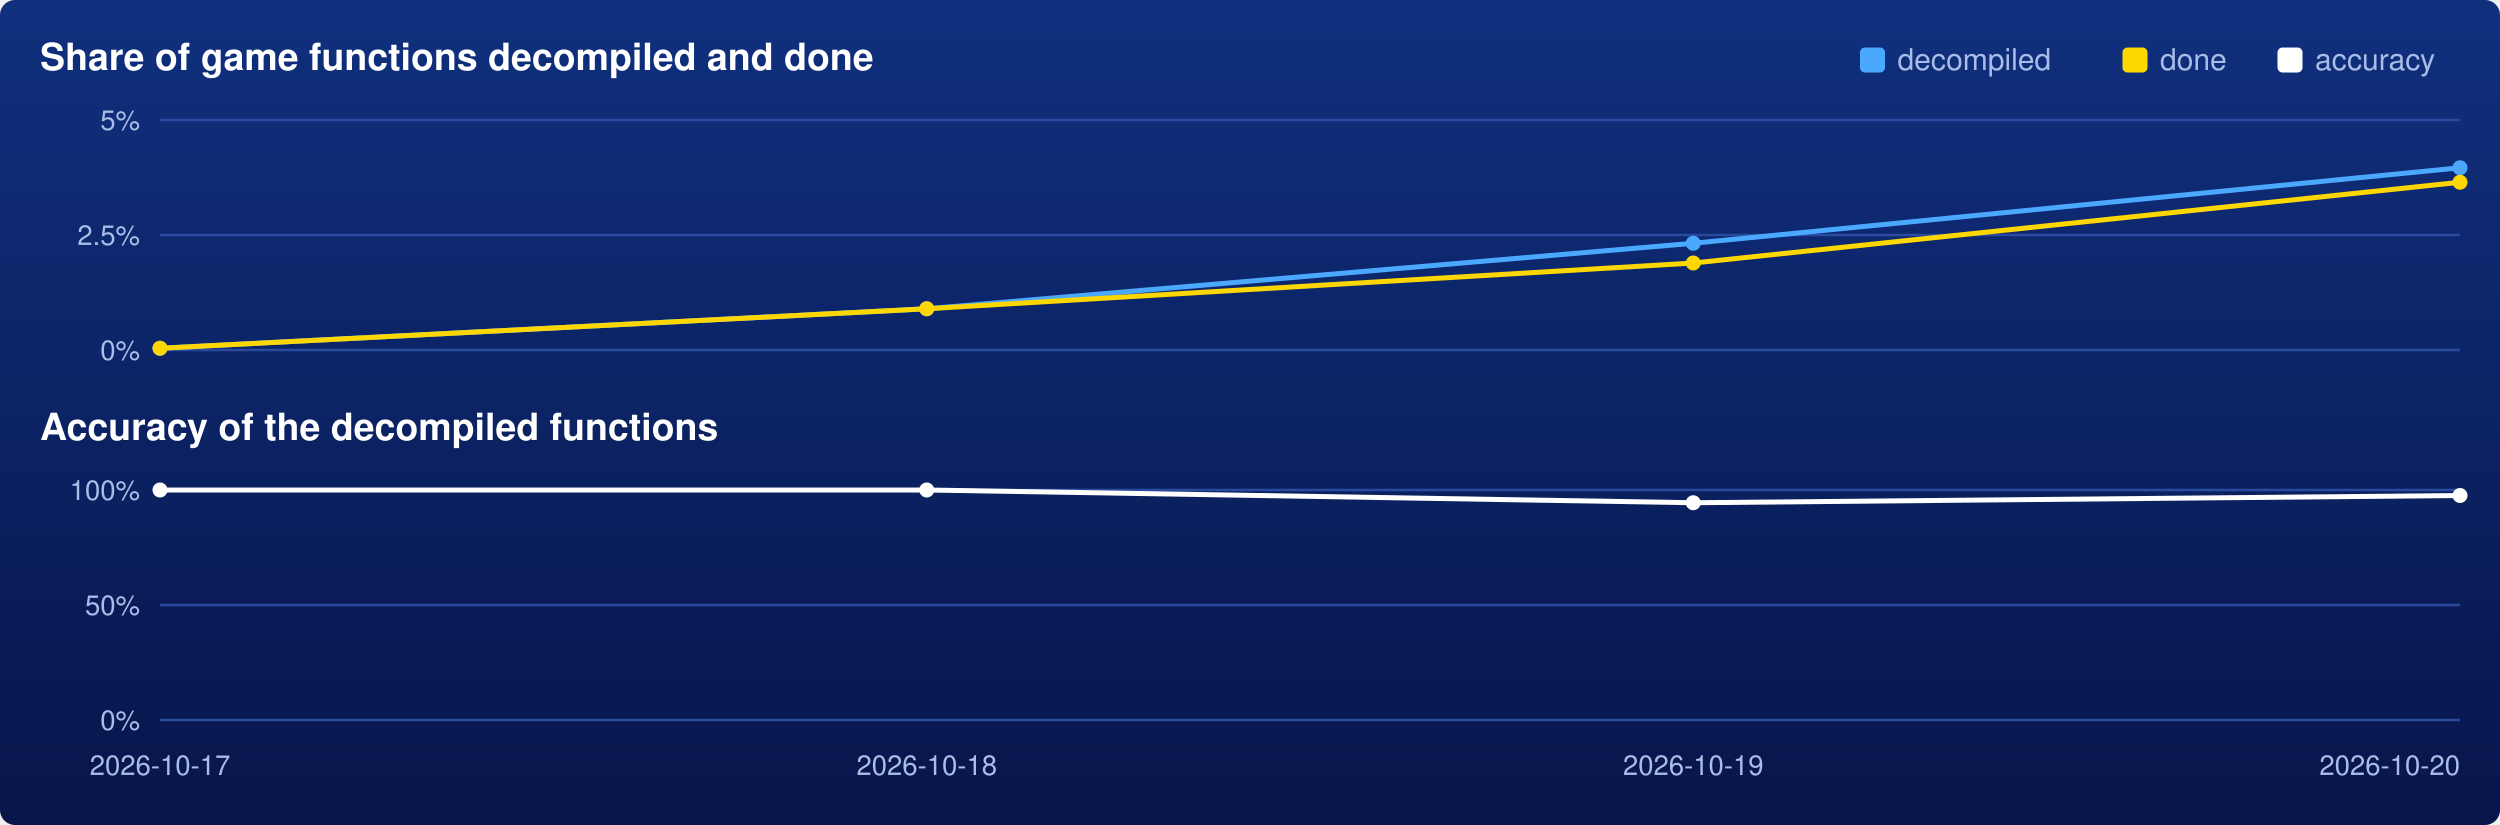
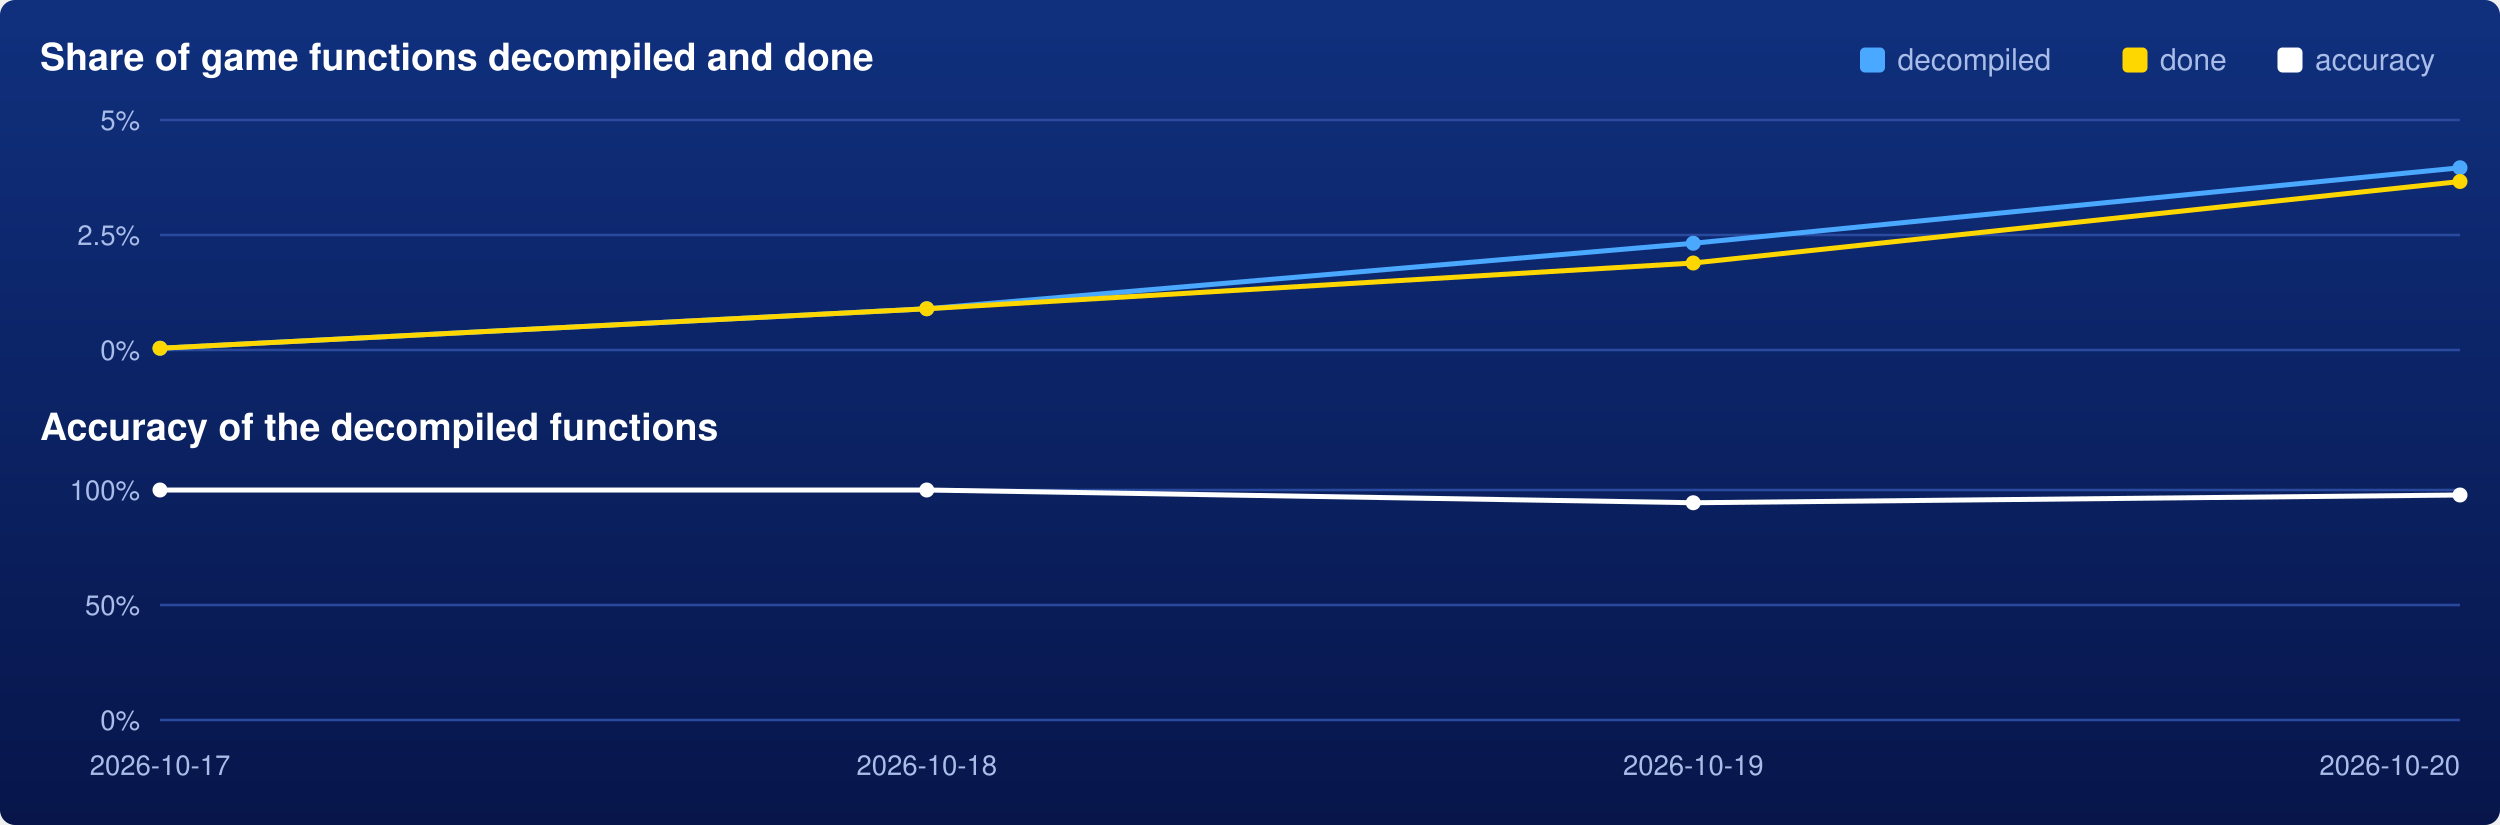
<svg xmlns="http://www.w3.org/2000/svg" viewBox="0 0 1000 330" width="1000" height="330">
  <defs>
    <linearGradient id="backdrop" x1="0" y1="0" x2="0" y2="1">
      <stop offset="0" stop-color="#10307e" />
      <stop offset="1" stop-color="#07154a" />
    </linearGradient>
  </defs>
  <rect width="1000" height="330" rx="6" fill="url(#backdrop)" />
  <text x="16" y="28" font-family="Segoe UI,Helvetica,Arial,sans-serif" font-size="15" font-weight="600" fill="#ffffff">Share of game functions decompiled and done</text>
  <text x="16" y="176" font-family="Segoe UI,Helvetica,Arial,sans-serif" font-size="15" font-weight="600" fill="#ffffff">Accuracy of the decompiled functions</text>
  <rect x="911" y="19" width="10" height="10" rx="2" fill="#ffffff" />
  <text x="926" y="28" font-family="Segoe UI,Helvetica,Arial,sans-serif" font-size="12" fill="#a9bde8">accuracy</text>
  <rect x="849" y="19" width="10" height="10" rx="2" fill="#ffd700" />
  <text x="864" y="28" font-family="Segoe UI,Helvetica,Arial,sans-serif" font-size="12" fill="#a9bde8">done</text>
  <rect x="744" y="19" width="10" height="10" rx="2" fill="#4aa8ff" />
  <text x="759" y="28" font-family="Segoe UI,Helvetica,Arial,sans-serif" font-size="12" fill="#a9bde8">decompiled</text>
  <line x1="64" y1="140.0" x2="984" y2="140.0" stroke="#2a4aa0" stroke-width="1" />
  <text x="56" y="144.0" text-anchor="end" font-family="Segoe UI,Helvetica,Arial,sans-serif" font-size="11" fill="#a9bde8">0%</text>
  <line x1="64" y1="94.0" x2="984" y2="94.0" stroke="#2a4aa0" stroke-width="1" />
  <text x="56" y="98.0" text-anchor="end" font-family="Segoe UI,Helvetica,Arial,sans-serif" font-size="11" fill="#a9bde8">2.5%</text>
  <line x1="64" y1="48.0" x2="984" y2="48.0" stroke="#2a4aa0" stroke-width="1" />
  <text x="56" y="52.0" text-anchor="end" font-family="Segoe UI,Helvetica,Arial,sans-serif" font-size="11" fill="#a9bde8">5%</text>
  <polyline points="64.0,139.3 370.7,123.5 677.3,97.3 984.0,67.1" fill="none" stroke="#4aa8ff" stroke-width="2" />
  <circle cx="64.0" cy="139.3" r="3" fill="#4aa8ff" />
  <circle cx="370.7" cy="123.5" r="3" fill="#4aa8ff" />
  <circle cx="677.3" cy="97.3" r="3" fill="#4aa8ff" />
  <circle cx="984.0" cy="67.1" r="3" fill="#4aa8ff" />
-   <polyline points="64.0,139.3 370.7,123.5 677.3,105.2 984.0,72.9" fill="none" stroke="#ffd700" stroke-width="2" />
+   <polyline points="64.0,139.3 370.7,123.5 677.3,105.2 984.0,72.6" fill="none" stroke="#ffd700" stroke-width="2" />
  <circle cx="64.0" cy="139.3" r="3" fill="#ffd700" />
  <circle cx="370.7" cy="123.5" r="3" fill="#ffd700" />
  <circle cx="677.3" cy="105.2" r="3" fill="#ffd700" />
-   <circle cx="984.0" cy="72.9" r="3" fill="#ffd700" />
+   <circle cx="984.0" cy="72.6" r="3" fill="#ffd700" />
  <line x1="64" y1="288.0" x2="984" y2="288.0" stroke="#2a4aa0" stroke-width="1" />
  <text x="56" y="292.0" text-anchor="end" font-family="Segoe UI,Helvetica,Arial,sans-serif" font-size="11" fill="#a9bde8">0%</text>
  <line x1="64" y1="242.0" x2="984" y2="242.0" stroke="#2a4aa0" stroke-width="1" />
  <text x="56" y="246.0" text-anchor="end" font-family="Segoe UI,Helvetica,Arial,sans-serif" font-size="11" fill="#a9bde8">50%</text>
  <line x1="64" y1="196.0" x2="984" y2="196.0" stroke="#2a4aa0" stroke-width="1" />
  <text x="56" y="200.0" text-anchor="end" font-family="Segoe UI,Helvetica,Arial,sans-serif" font-size="11" fill="#a9bde8">100%</text>
-   <polyline points="64.0,196.0 370.7,196.0 677.3,201.1 984.0,198.2" fill="none" stroke="#ffffff" stroke-width="2" />
+   <polyline points="64.0,196.0 370.7,196.0 677.3,201.1 984.0,198.0" fill="none" stroke="#ffffff" stroke-width="2" />
  <circle cx="64.0" cy="196.0" r="3" fill="#ffffff" />
  <circle cx="370.7" cy="196.0" r="3" fill="#ffffff" />
  <circle cx="677.3" cy="201.1" r="3" fill="#ffffff" />
-   <circle cx="984.0" cy="198.2" r="3" fill="#ffffff" />
+   <circle cx="984.0" cy="198.0" r="3" fill="#ffffff" />
  <text x="64.0" y="310" text-anchor="middle" font-family="Segoe UI,Helvetica,Arial,sans-serif" font-size="11" fill="#a9bde8">2026-10-17</text>
  <text x="370.7" y="310" text-anchor="middle" font-family="Segoe UI,Helvetica,Arial,sans-serif" font-size="11" fill="#a9bde8">2026-10-18</text>
  <text x="677.3" y="310" text-anchor="middle" font-family="Segoe UI,Helvetica,Arial,sans-serif" font-size="11" fill="#a9bde8">2026-10-19</text>
  <text x="984.0" y="310" text-anchor="end" font-family="Segoe UI,Helvetica,Arial,sans-serif" font-size="11" fill="#a9bde8">2026-10-20</text>
</svg>
